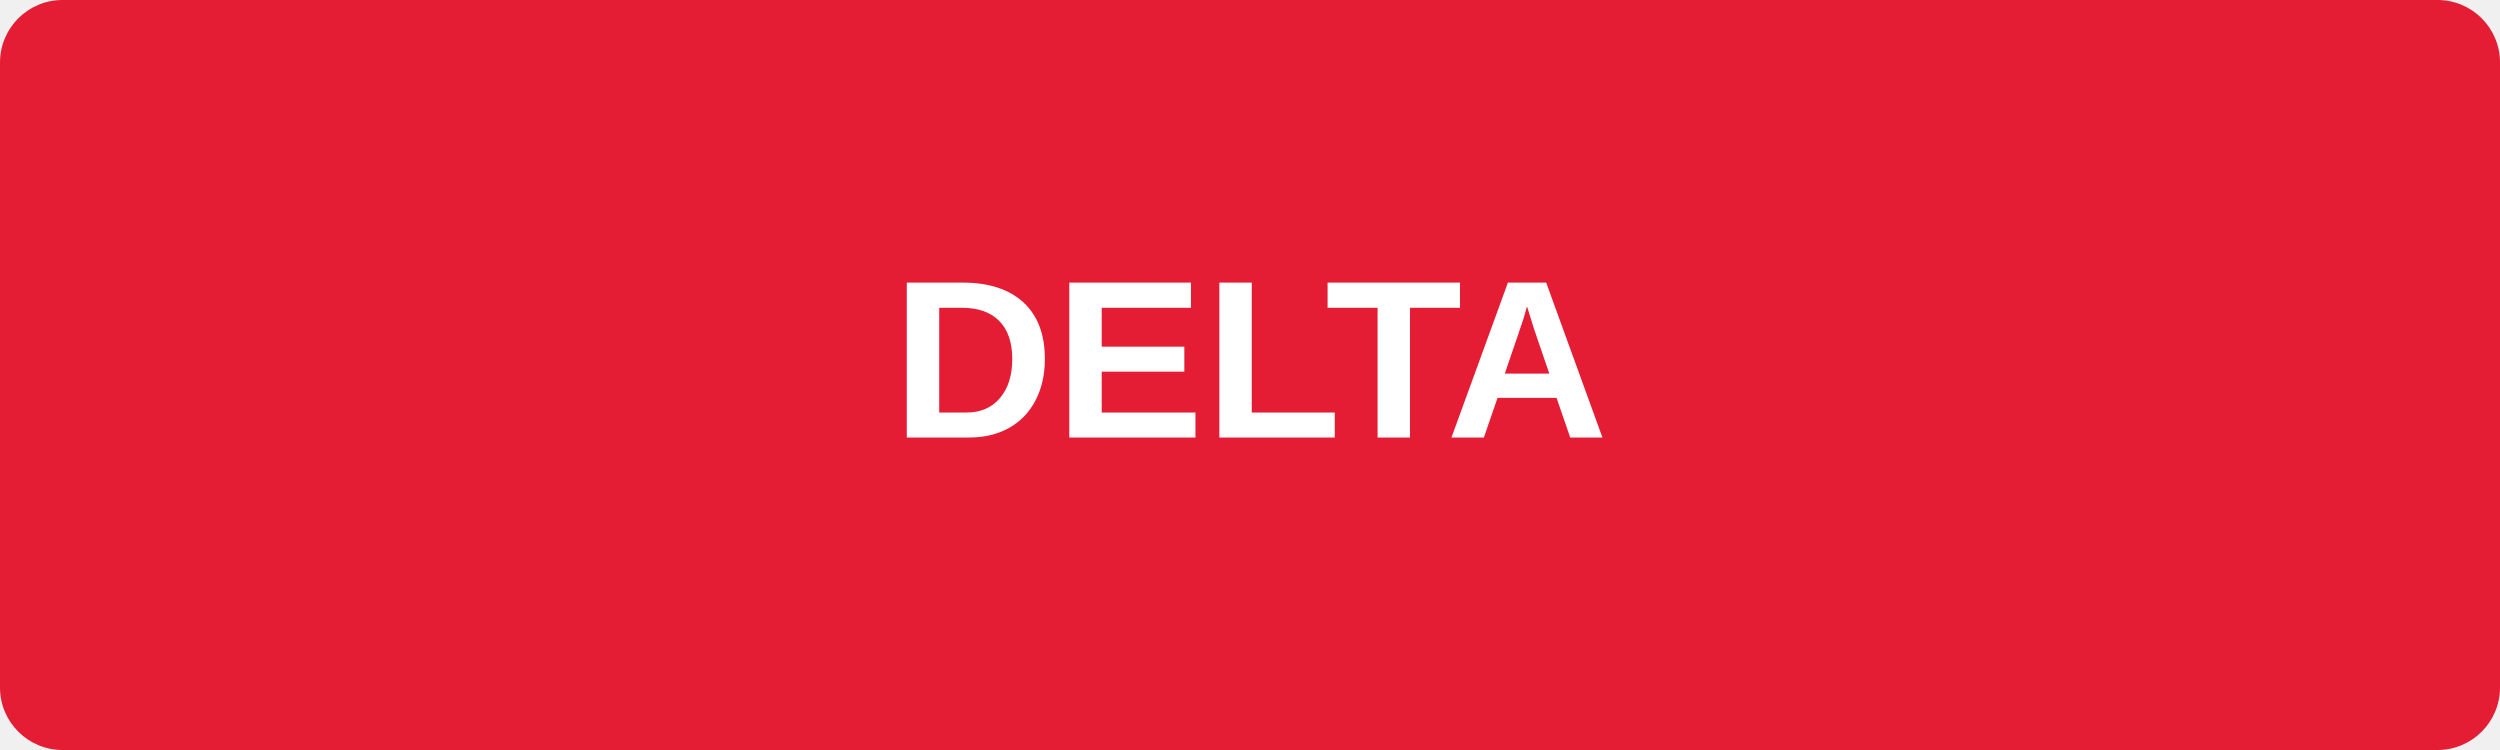
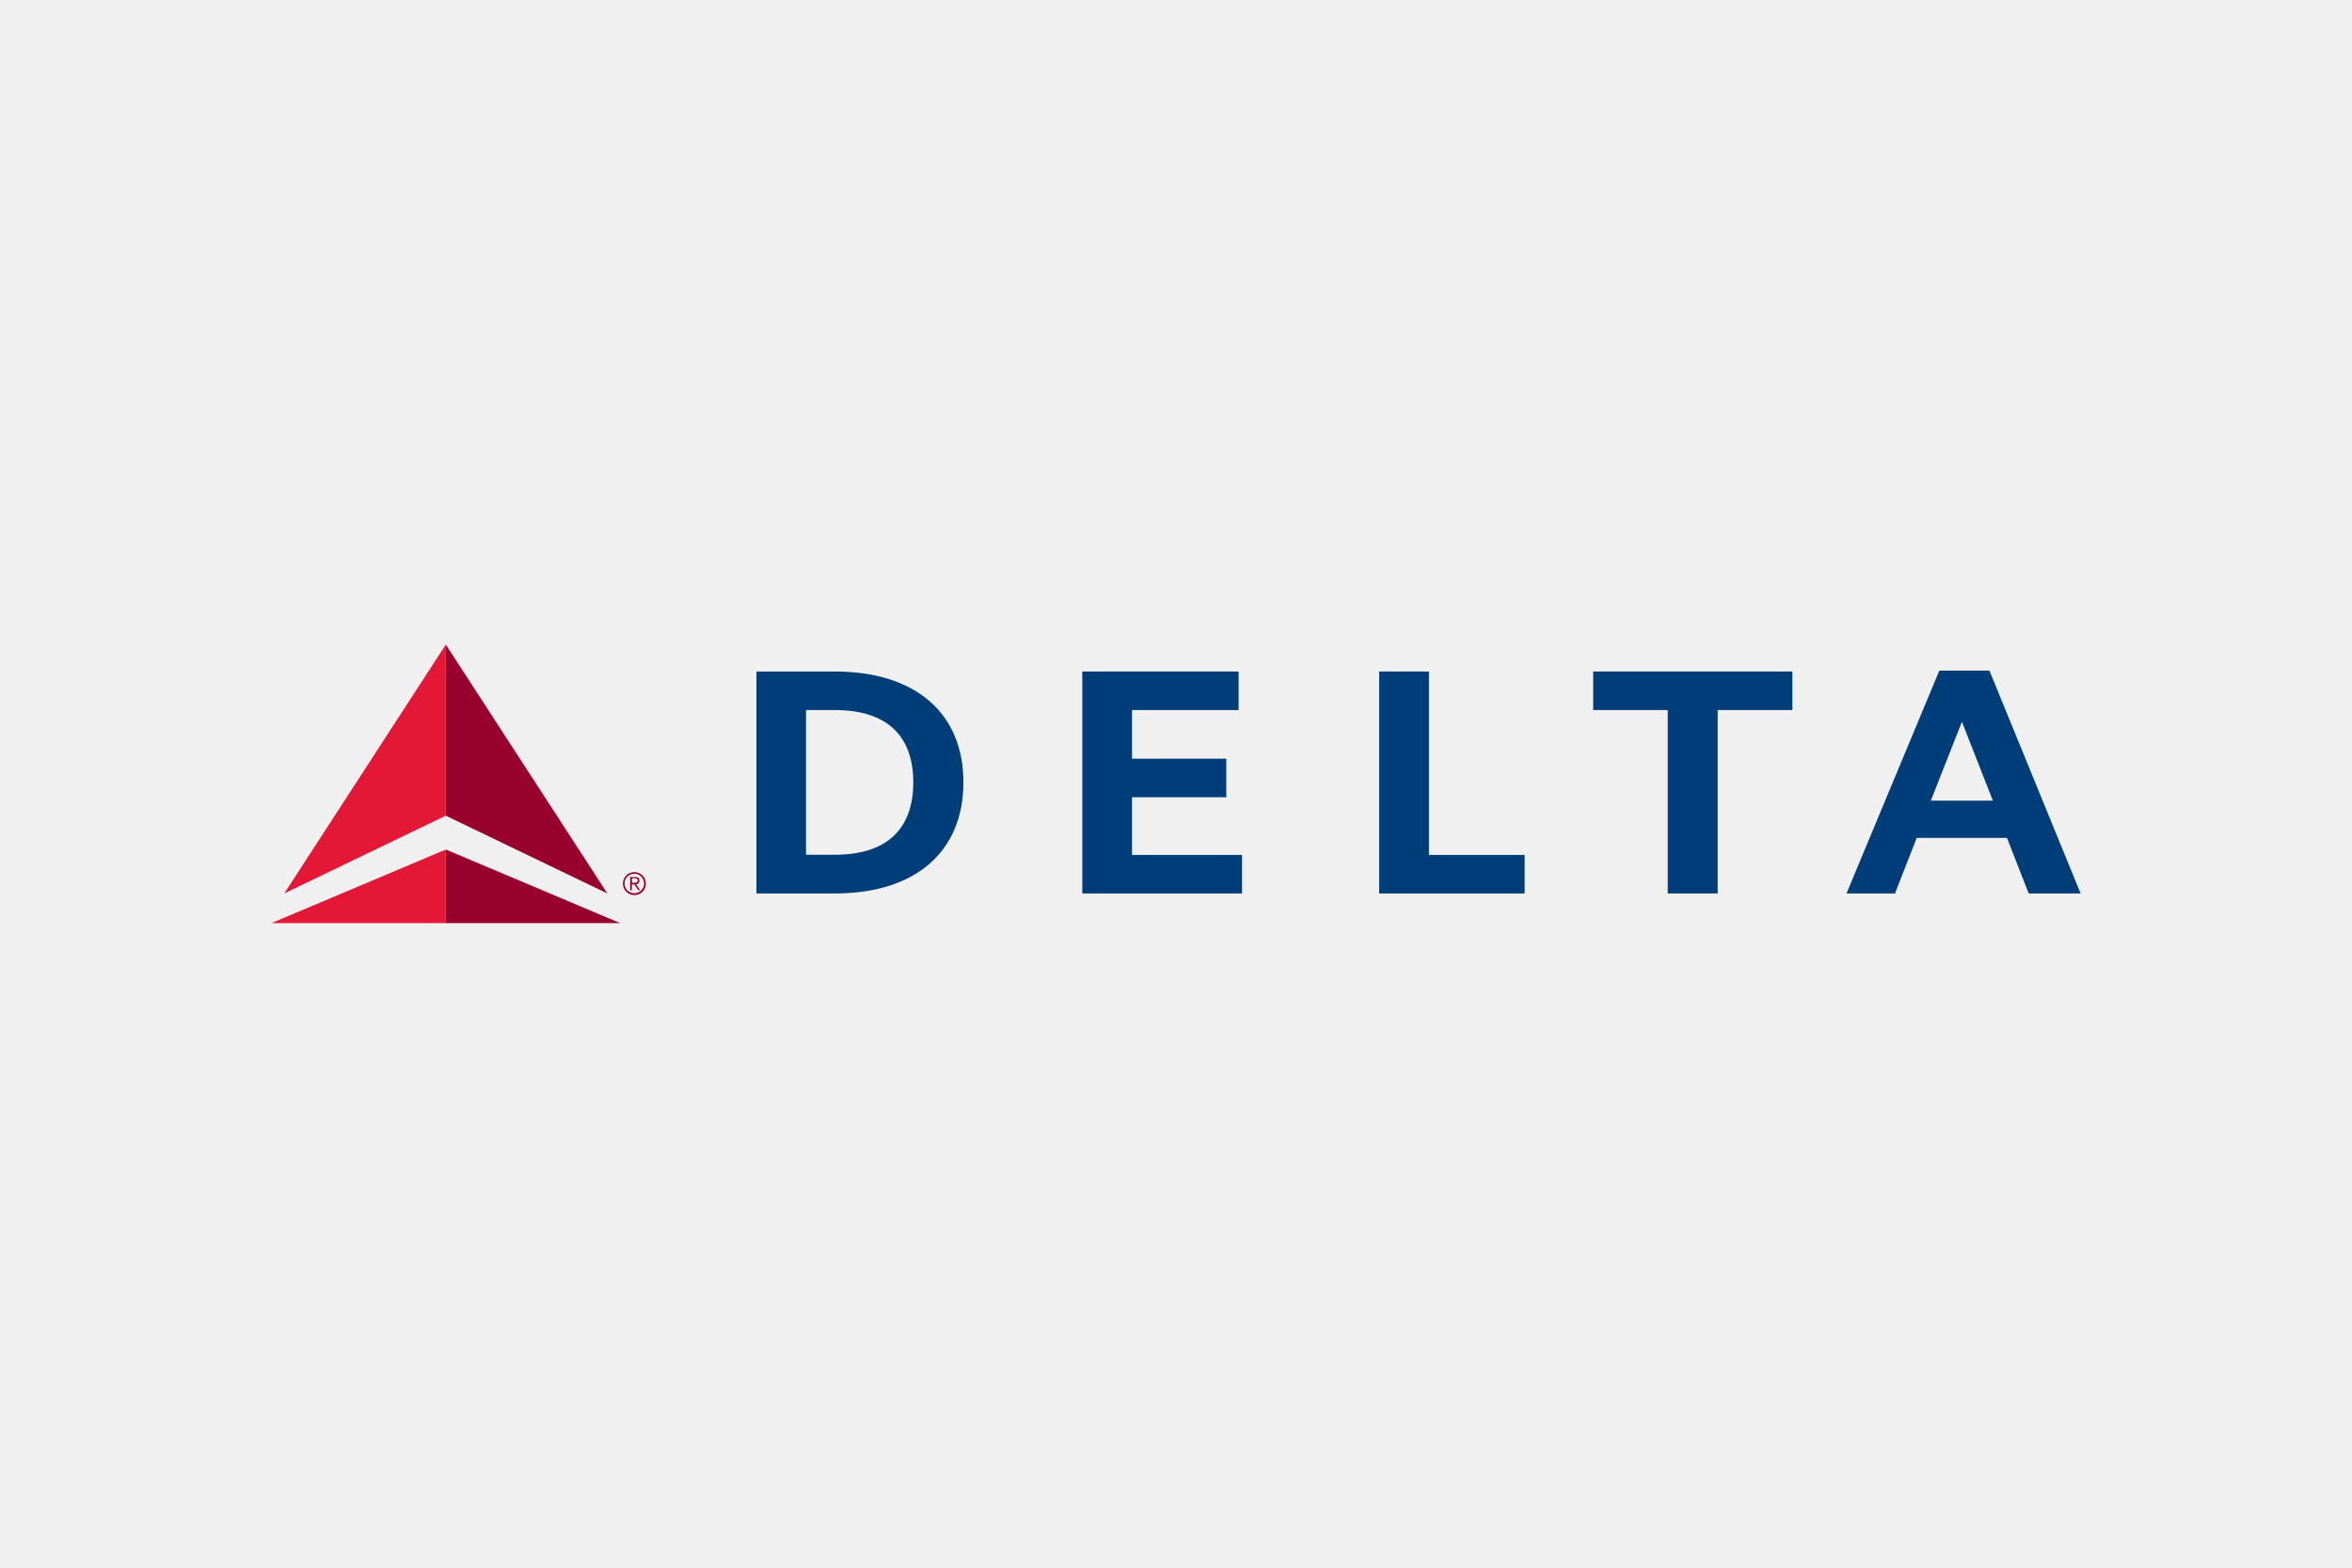
- <svg xmlns="http://www.w3.org/2000/svg" viewBox="0 0 200 60" width="200" height="60">
-   <rect width="200" height="60" fill="#E41C34" rx="5" />
-   <text x="100" y="35" font-family="Arial, sans-serif" font-size="18" font-weight="bold" text-anchor="middle" fill="white">DELTA</text>
+ <svg xmlns="http://www.w3.org/2000/svg" height="800" width="1200" xml:space="preserve" y="0" x="0" id="Layer_1" version="1.1" viewBox="-150 -38.5 1300 231">
+   <style id="style2081" type="text/css">.st0{fill:#98002e}.st1{fill:#e31837}.st2{fill:#003d79}</style>
+   <g id="g2105">
+     <path id="path2085" d="M185.7 137.6l-89.3-43V0zm7.1 16.4l-96.4-40.7V154z" class="st0" />
+     <path id="polyline2087" class="st1" d="M7.1 137.6L96.4 0v94.6l-89.3 43" />
+     <path id="polyline2089" class="st1" d="M0 154h96.4v-40.7L0 154" />
+     <path id="path2091" d="M200.6 125.8c3.5 0 6.4 2.8 6.4 6.3s-2.8 6.4-6.3 6.4-6.4-2.8-6.4-6.3c0-3.6 2.8-6.4 6.3-6.4zm0 11.7c3 0 5.4-2.4 5.4-5.4 0-3-2.4-5.4-5.4-5.4-3 0-5.4 2.4-5.4 5.4 0 3 2.4 5.4 5.4 5.4zm-1.4-1.7h-.9v-7.3h2.8c1.7 0 2.3.7 2.3 2 .1 1.1-.8 2-1.8 2.1l2.2 3.2h-1l-2.2-3.2h-1.3zm0-4.1h1.2c1 0 2.1-.1 2.1-1.3 0-.9-.9-1.2-1.6-1.2h-1.6v2.5z" class="st0" />
+     <g id="g2103">
+       <path id="path2093" d="M268.1 137.6h43.3c44.6 0 71.1-23.1 71.1-61.4S356 14.9 311.4 14.9h-43.3zm27.4-101.4h15.9c28.9 0 43.4 14.3 43.4 40s-14.5 40-43.4 40h-15.9z" class="st2" />
+       <path id="polygon2095" class="st2" d="M527.8 63.1h-52.1V36.2h58.9V14.9h-86.4v122.7h88.3v-21.3h-60.8V84.4h52.1z" />
+       <path id="polygon2097" class="st2" d="M639.8 14.9h-27.5v122.7h80.4v-21.3h-52.9z" />
+       <path id="polygon2099" class="st2" d="M730.6 36.2h41.2v101.4h27.6V36.2h41.3V14.9H730.6z" />
+       <path id="path2101" d="M1000 137.6h-28.7l-12-30.7h-49.9l-12 30.7h-26.8l51.3-123.2h27.7zm-48.5-51.3l-17.1-43.6-17.2 43.6z" class="st2" />
+     </g>
+   </g>
</svg>
